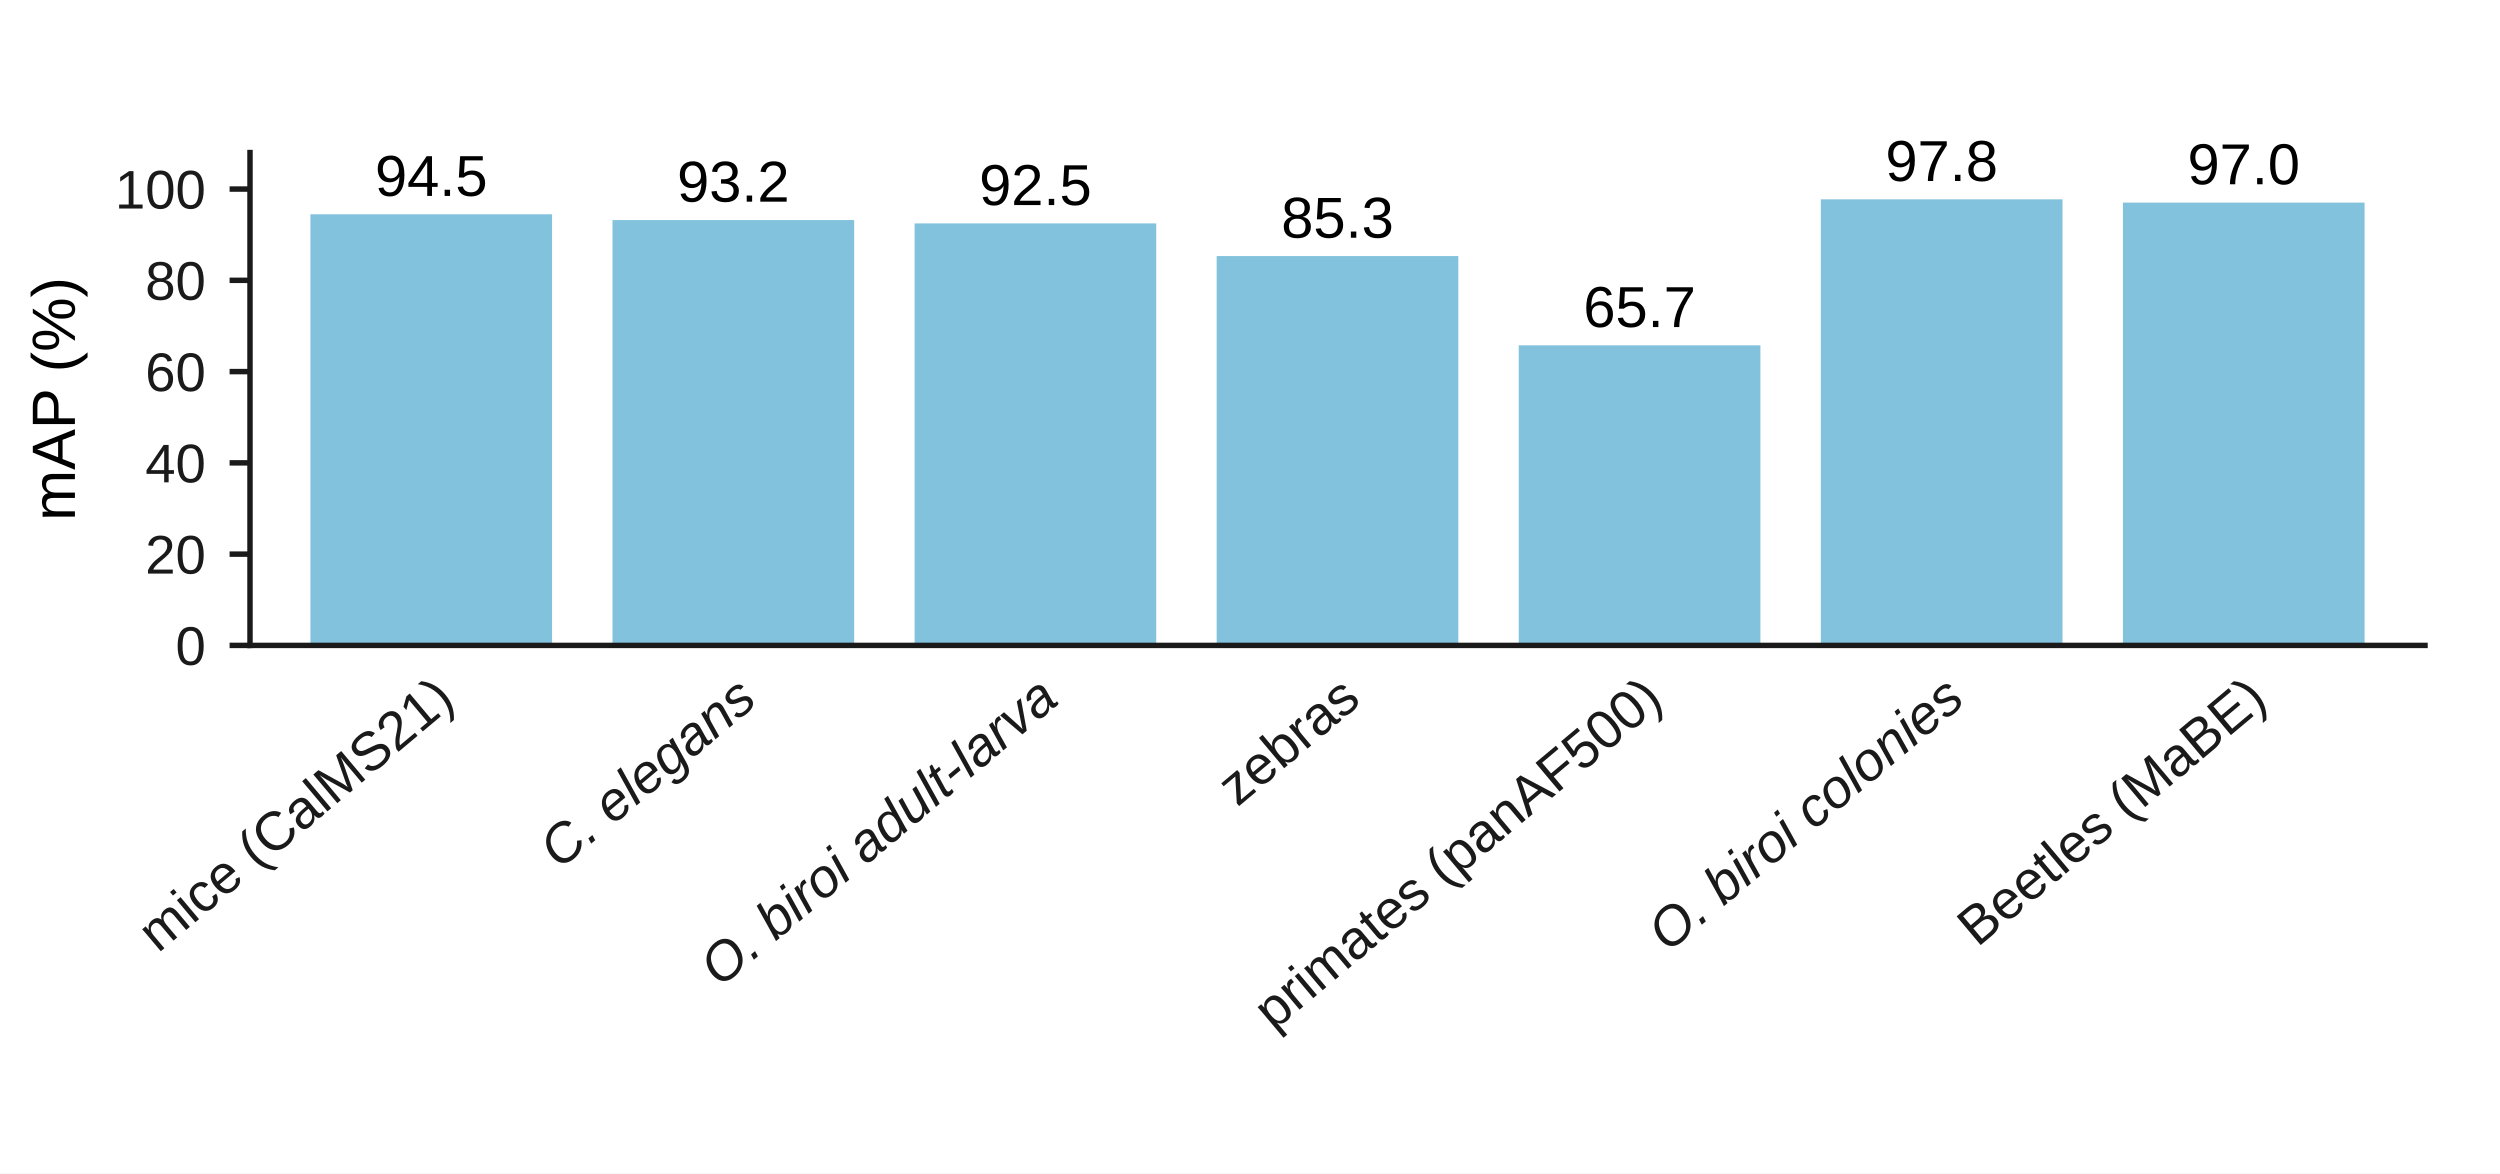
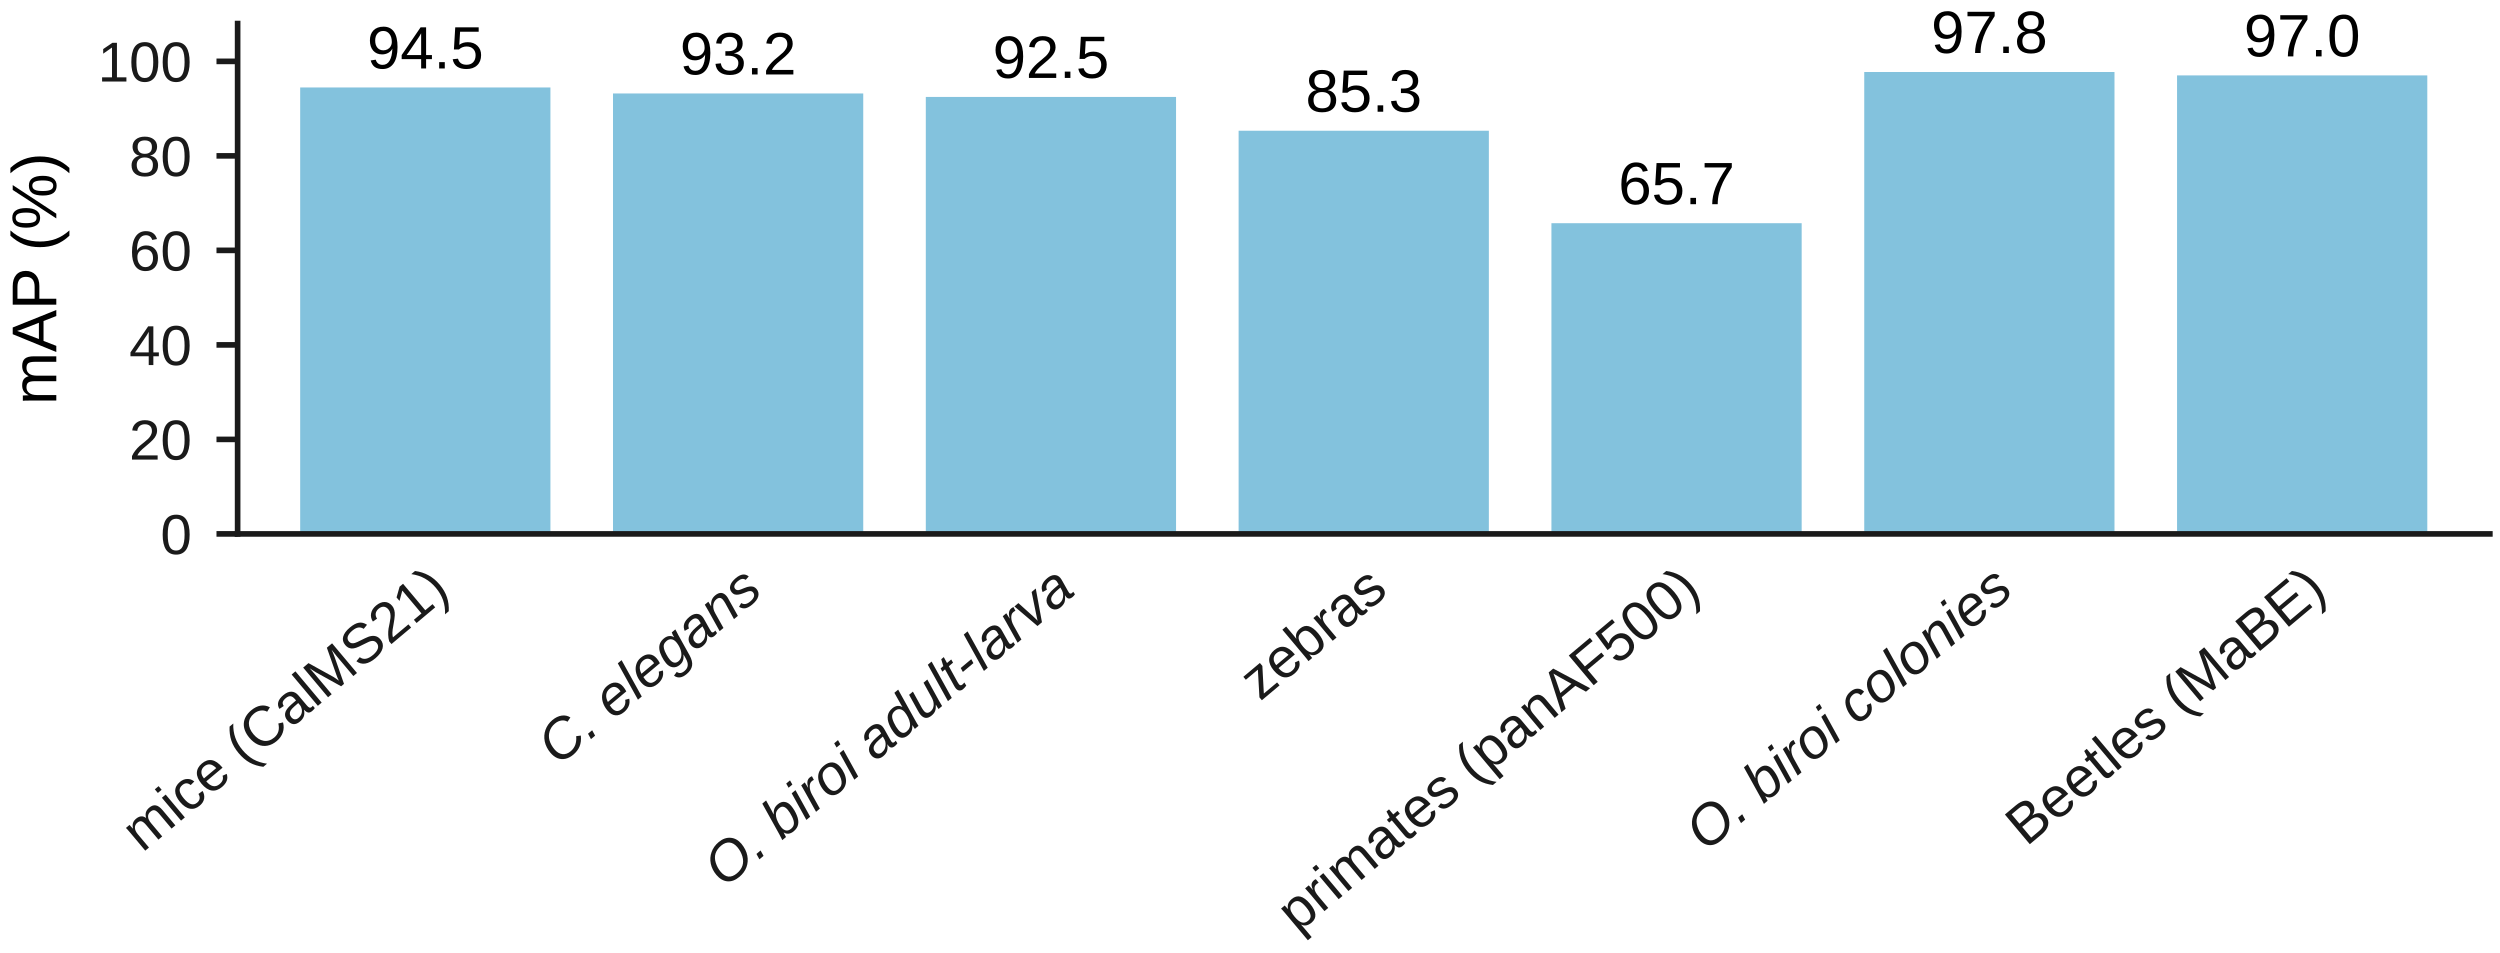
- <svg xmlns="http://www.w3.org/2000/svg" xmlns:xlink="http://www.w3.org/1999/xlink" width="367.5pt" height="172.5pt" viewBox="0 0 367.5 172.5" version="1.1">
+ <svg xmlns="http://www.w3.org/2000/svg" xmlns:xlink="http://www.w3.org/1999/xlink" width="354.897pt" height="135.284pt" viewBox="0 0 354.897 135.284" version="1.1">
  <defs>
    <style type="text/css">*{stroke-linejoin: round; stroke-linecap: butt}</style>
  </defs>
  <g id="figure_1">
    <g id="patch_1">
-       <path d="M 0 172.5  L 367.5 172.5  L 367.5 0  L 0 0  z " style="fill: #ffffff" />
+       <path d="M 0 135.284  L 354.897 135.284  L 354.897 0  L 0 0  z " style="fill: #ffffff" />
    </g>
    <g id="axes_1">
      <g id="patch_2">
-         <path d="M 36.75 94.875  L 356.475 94.875  L 356.475 22.425  L 36.75 22.425  z " style="fill: #ffffff" />
+         <path d="M 33.732 75.794  L 353.457 75.794  L 353.457 3.344  L 33.732 3.344  z " style="fill: #ffffff" />
      </g>
      <g id="patch_3">
-         <path d="M 45.631 94.875  L 81.156 94.875  L 81.156 31.497  L 45.631 31.497  z " clip-path="url(#p4c7fcd5257)" style="fill: #83c2dd" />
+         <path d="M 42.613 75.794  L 78.138 75.794  L 78.138 12.417  L 42.613 12.417  z " clip-path="url(#p5a299d2f1c)" style="fill: #83c2dd" />
      </g>
      <g id="patch_4">
-         <path d="M 90.037 94.875  L 125.562 94.875  L 125.562 32.345  L 90.037 32.345  z " clip-path="url(#p4c7fcd5257)" style="fill: #83c2dd" />
+         <path d="M 87.02 75.794  L 122.545 75.794  L 122.545 13.264  L 87.02 13.264  z " clip-path="url(#p5a299d2f1c)" style="fill: #83c2dd" />
      </g>
      <g id="patch_5">
-         <path d="M 134.444 94.875  L 169.969 94.875  L 169.969 32.842  L 134.444 32.842  z " clip-path="url(#p4c7fcd5257)" style="fill: #83c2dd" />
+         <path d="M 131.426 75.794  L 166.951 75.794  L 166.951 13.761  L 131.426 13.761  z " clip-path="url(#p5a299d2f1c)" style="fill: #83c2dd" />
      </g>
      <g id="patch_6">
-         <path d="M 178.85 94.875  L 214.375 94.875  L 214.375 37.641  L 178.85 37.641  z " clip-path="url(#p4c7fcd5257)" style="fill: #83c2dd" />
+         <path d="M 175.832 75.794  L 211.357 75.794  L 211.357 18.56  L 175.832 18.56  z " clip-path="url(#p5a299d2f1c)" style="fill: #83c2dd" />
      </g>
      <g id="patch_7">
-         <path d="M 223.256 94.875  L 258.781 94.875  L 258.781 50.768  L 223.256 50.768  z " clip-path="url(#p4c7fcd5257)" style="fill: #83c2dd" />
+         <path d="M 220.238 75.794  L 255.763 75.794  L 255.763 31.688  L 220.238 31.688  z " clip-path="url(#p5a299d2f1c)" style="fill: #83c2dd" />
      </g>
      <g id="patch_8">
-         <path d="M 267.663 94.875  L 303.188 94.875  L 303.188 29.3  L 267.663 29.3  z " clip-path="url(#p4c7fcd5257)" style="fill: #83c2dd" />
+         <path d="M 264.645 75.794  L 300.17 75.794  L 300.17 10.22  L 264.645 10.22  z " clip-path="url(#p5a299d2f1c)" style="fill: #83c2dd" />
      </g>
      <g id="patch_9">
-         <path d="M 312.069 94.875  L 347.594 94.875  L 347.594 29.78  L 312.069 29.78  z " clip-path="url(#p4c7fcd5257)" style="fill: #83c2dd" />
+         <path d="M 309.051 75.794  L 344.576 75.794  L 344.576 10.7  L 309.051 10.7  z " clip-path="url(#p5a299d2f1c)" style="fill: #83c2dd" />
      </g>
      <g id="matplotlib.axis_1">
        <g id="xtick_1">
          <g id="line2d_1" />
          <g id="text_1">
-             <text style="fill: #1a1a1a; font: 8px 'Arial'; text-anchor: end" x="67.137" y="103.336" transform="rotate(-40 67.13718 103.3363)">mice (CalMS21)</text>
+             <text style="fill: #1a1a1a; font: 8px 'Arial'; text-anchor: end" x="64.119" y="84.256" transform="rotate(-40 64.11937 84.25563)">mice (CalMS21)</text>
          </g>
        </g>
        <g id="xtick_2">
          <g id="line2d_2" />
          <g id="text_2">
-             <text style="fill: #1a1a1a; font: italic 8px 'Arial'; text-anchor: end" x="111.543" y="103.336" transform="rotate(-40 111.5434 103.3363)">C. elegans</text>
+             <text style="fill: #1a1a1a; font: italic 8px 'Arial'; text-anchor: end" x="108.526" y="84.256" transform="rotate(-40 108.5256 84.25563)">C. elegans</text>
          </g>
        </g>
        <g id="xtick_3">
          <g id="line2d_3" />
          <g id="text_3">
-             <text style="fill: #1a1a1a; font: italic 8px 'Arial'; text-anchor: end" x="155.887" y="103.262" transform="rotate(-40 155.887 103.2616)">O. biroi adult-larva</text>
+             <text style="fill: #1a1a1a; font: italic 8px 'Arial'; text-anchor: end" x="152.869" y="84.181" transform="rotate(-40 152.8692 84.18094)">O. biroi adult-larva</text>
          </g>
        </g>
        <g id="xtick_4">
          <g id="line2d_4" />
          <g id="text_4">
-             <text style="fill: #1a1a1a; font: 8px 'Arial'; text-anchor: end" x="200.293" y="103.262" transform="rotate(-40 200.2933 103.2616)">zebras</text>
+             <text style="fill: #1a1a1a; font: 8px 'Arial'; text-anchor: end" x="197.275" y="84.181" transform="rotate(-40 197.2755 84.18094)">zebras</text>
          </g>
        </g>
        <g id="xtick_5">
          <g id="line2d_5" />
          <g id="text_5">
-             <text style="fill: #1a1a1a; font: 8px 'Arial'; text-anchor: end" x="244.762" y="103.336" transform="rotate(-40 244.7622 103.3363)">primates (panAF500)</text>
+             <text style="fill: #1a1a1a; font: 8px 'Arial'; text-anchor: end" x="241.744" y="84.256" transform="rotate(-40 241.7444 84.25563)">primates (panAF500)</text>
          </g>
        </g>
        <g id="xtick_6">
          <g id="line2d_6" />
          <g id="text_6">
-             <text style="fill: #1a1a1a; font: italic 8px 'Arial'; text-anchor: end" x="289.106" y="103.262" transform="rotate(-40 289.1058 103.2616)">O. biroi colonies</text>
+             <text style="fill: #1a1a1a; font: italic 8px 'Arial'; text-anchor: end" x="286.088" y="84.181" transform="rotate(-40 286.0879 84.18094)">O. biroi colonies</text>
          </g>
        </g>
        <g id="xtick_7">
          <g id="line2d_7" />
          <g id="text_7">
-             <text style="fill: #1a1a1a; font: 8px 'Arial'; text-anchor: end" x="333.575" y="103.336" transform="rotate(-40 333.5747 103.3363)">Beetles (MaBE)</text>
+             <text style="fill: #1a1a1a; font: 8px 'Arial'; text-anchor: end" x="330.557" y="84.256" transform="rotate(-40 330.5569 84.25563)">Beetles (MaBE)</text>
          </g>
        </g>
      </g>
      <g id="matplotlib.axis_2">
        <g id="ytick_1">
          <g id="line2d_8">
            <defs>
-               <path id="m945694da4a" d="M 0 0  L -3 0  " style="stroke: #1a1a1a; stroke-width: 0.8" />
+               <path id="maa93b1248e" d="M 0 0  L -3 0  " style="stroke: #1a1a1a; stroke-width: 0.8" />
            </defs>
            <g>
-               <use xlink:href="#m945694da4a" x="36.75" y="94.875" style="fill: #1a1a1a; stroke: #1a1a1a; stroke-width: 0.8" />
+               <use xlink:href="#maa93b1248e" x="33.732" y="75.794" style="fill: #1a1a1a; stroke: #1a1a1a; stroke-width: 0.8" />
            </g>
          </g>
          <g id="text_8">
-             <text style="fill: #1a1a1a; font: 8px 'Arial'; text-anchor: end" x="30.25" y="97.738" transform="rotate(-0 30.25 97.73812)">0</text>
+             <text style="fill: #1a1a1a; font: 8px 'Arial'; text-anchor: end" x="27.232" y="78.658" transform="rotate(-0 27.23219 78.6575)">0</text>
          </g>
        </g>
        <g id="ytick_2">
          <g id="line2d_9">
            <g>
-               <use xlink:href="#m945694da4a" x="36.75" y="81.458" style="fill: #1a1a1a; stroke: #1a1a1a; stroke-width: 0.8" />
+               <use xlink:href="#maa93b1248e" x="33.732" y="62.378" style="fill: #1a1a1a; stroke: #1a1a1a; stroke-width: 0.8" />
            </g>
          </g>
          <g id="text_9">
-             <text style="fill: #1a1a1a; font: 8px 'Arial'; text-anchor: end" x="30.25" y="84.321" transform="rotate(-0 30.25 84.32146)">20</text>
+             <text style="fill: #1a1a1a; font: 8px 'Arial'; text-anchor: end" x="27.232" y="65.241" transform="rotate(-0 27.23219 65.24083)">20</text>
          </g>
        </g>
        <g id="ytick_3">
          <g id="line2d_10">
            <g>
-               <use xlink:href="#m945694da4a" x="36.75" y="68.042" style="fill: #1a1a1a; stroke: #1a1a1a; stroke-width: 0.8" />
+               <use xlink:href="#maa93b1248e" x="33.732" y="48.961" style="fill: #1a1a1a; stroke: #1a1a1a; stroke-width: 0.8" />
            </g>
          </g>
          <g id="text_10">
-             <text style="fill: #1a1a1a; font: 8px 'Arial'; text-anchor: end" x="30.25" y="70.905" transform="rotate(-0 30.25 70.90479)">40</text>
+             <text style="fill: #1a1a1a; font: 8px 'Arial'; text-anchor: end" x="27.232" y="51.824" transform="rotate(-0 27.23219 51.82417)">40</text>
          </g>
        </g>
        <g id="ytick_4">
          <g id="line2d_11">
            <g>
-               <use xlink:href="#m945694da4a" x="36.75" y="54.625" style="fill: #1a1a1a; stroke: #1a1a1a; stroke-width: 0.8" />
+               <use xlink:href="#maa93b1248e" x="33.732" y="35.544" style="fill: #1a1a1a; stroke: #1a1a1a; stroke-width: 0.8" />
            </g>
          </g>
          <g id="text_11">
-             <text style="fill: #1a1a1a; font: 8px 'Arial'; text-anchor: end" x="30.25" y="57.488" transform="rotate(-0 30.25 57.48812)">60</text>
+             <text style="fill: #1a1a1a; font: 8px 'Arial'; text-anchor: end" x="27.232" y="38.408" transform="rotate(-0 27.23219 38.4075)">60</text>
          </g>
        </g>
        <g id="ytick_5">
          <g id="line2d_12">
            <g>
-               <use xlink:href="#m945694da4a" x="36.75" y="41.208" style="fill: #1a1a1a; stroke: #1a1a1a; stroke-width: 0.8" />
+               <use xlink:href="#maa93b1248e" x="33.732" y="22.128" style="fill: #1a1a1a; stroke: #1a1a1a; stroke-width: 0.8" />
            </g>
          </g>
          <g id="text_12">
-             <text style="fill: #1a1a1a; font: 8px 'Arial'; text-anchor: end" x="30.25" y="44.071" transform="rotate(-0 30.25 44.07146)">80</text>
+             <text style="fill: #1a1a1a; font: 8px 'Arial'; text-anchor: end" x="27.232" y="24.991" transform="rotate(-0 27.23219 24.99083)">80</text>
          </g>
        </g>
        <g id="ytick_6">
          <g id="line2d_13">
            <g>
-               <use xlink:href="#m945694da4a" x="36.75" y="27.792" style="fill: #1a1a1a; stroke: #1a1a1a; stroke-width: 0.8" />
+               <use xlink:href="#maa93b1248e" x="33.732" y="8.711" style="fill: #1a1a1a; stroke: #1a1a1a; stroke-width: 0.8" />
            </g>
          </g>
          <g id="text_13">
-             <text style="fill: #1a1a1a; font: 8px 'Arial'; text-anchor: end" x="30.25" y="30.655" transform="rotate(-0 30.25 30.65479)">100</text>
+             <text style="fill: #1a1a1a; font: 8px 'Arial'; text-anchor: end" x="27.232" y="11.574" transform="rotate(-0 27.23219 11.57417)">100</text>
          </g>
        </g>
        <g id="text_14">
-           <text style="font: 9px 'Arial'; text-anchor: middle" x="11.01" y="58.65" transform="rotate(-90 11.00953 58.65)">mAP (%)</text>
+           <text style="font: 9px 'Arial'; text-anchor: middle" x="7.992" y="39.569" transform="rotate(-90 7.991719 39.56938)">mAP (%)</text>
        </g>
      </g>
      <g id="patch_10">
-         <path d="M 36.75 94.875  L 36.75 22.425  " style="fill: none; stroke: #1a1a1a; stroke-width: 0.8; stroke-linejoin: miter; stroke-linecap: square" />
+         <path d="M 33.732 75.794  L 33.732 3.344  " style="fill: none; stroke: #1a1a1a; stroke-width: 0.8; stroke-linejoin: miter; stroke-linecap: square" />
      </g>
      <g id="patch_11">
-         <path d="M 36.75 94.875  L 356.475 94.875  " style="fill: none; stroke: #1a1a1a; stroke-width: 0.8; stroke-linejoin: miter; stroke-linecap: square" />
+         <path d="M 33.732 75.794  L 353.457 75.794  " style="fill: none; stroke: #1a1a1a; stroke-width: 0.8; stroke-linejoin: miter; stroke-linecap: square" />
      </g>
      <g id="text_15">
-         <text style="font: 8.5px 'Arial'; text-anchor: middle" x="63.394" y="28.802" transform="rotate(-0 63.39375 28.80162)">94.5</text>
+         <text style="font: 8.5px 'Arial'; text-anchor: middle" x="60.376" y="9.721" transform="rotate(-0 60.37594 9.720999)">94.5</text>
      </g>
      <g id="text_16">
-         <text style="font: 8.5px 'Arial'; text-anchor: middle" x="107.8" y="29.649" transform="rotate(-0 107.8 29.64888)">93.2</text>
+         <text style="font: 8.5px 'Arial'; text-anchor: middle" x="104.782" y="10.568" transform="rotate(-0 104.7822 10.56825)">93.2</text>
      </g>
      <g id="text_17">
-         <text style="font: 8.5px 'Arial'; text-anchor: middle" x="152.206" y="30.146" transform="rotate(-0 152.2063 30.14599)">92.5</text>
+         <text style="font: 8.5px 'Arial'; text-anchor: middle" x="149.188" y="11.065" transform="rotate(-0 149.1884 11.06537)">92.5</text>
      </g>
      <g id="text_18">
-         <text style="font: 8.5px 'Arial'; text-anchor: middle" x="196.613" y="34.945" transform="rotate(-0 196.6125 34.94493)">85.3</text>
+         <text style="font: 8.5px 'Arial'; text-anchor: middle" x="193.595" y="15.864" transform="rotate(-0 193.5947 15.86431)">85.3</text>
      </g>
      <g id="text_19">
-         <text style="font: 8.5px 'Arial'; text-anchor: middle" x="241.019" y="48.073" transform="rotate(-0 241.0188 48.07261)">65.7</text>
+         <text style="font: 8.5px 'Arial'; text-anchor: middle" x="238.001" y="28.992" transform="rotate(-0 238.0009 28.99198)">65.7</text>
      </g>
      <g id="text_20">
-         <text style="font: 8.5px 'Arial'; text-anchor: middle" x="285.425" y="26.605" transform="rotate(-0 285.425 26.60477)">97.8</text>
+         <text style="font: 8.5px 'Arial'; text-anchor: middle" x="282.407" y="7.524" transform="rotate(-0 282.4072 7.524141)">97.8</text>
      </g>
      <g id="text_21">
-         <text style="font: 8.5px 'Arial'; text-anchor: middle" x="329.831" y="27.085" transform="rotate(-0 329.8313 27.08479)">97.0</text>
+         <text style="font: 8.5px 'Arial'; text-anchor: middle" x="326.813" y="8.004" transform="rotate(-0 326.8134 8.004168)">97.0</text>
      </g>
    </g>
  </g>
  <defs>
-     <clipPath id="p4c7fcd5257">
-       <rect x="36.75" y="22.425" width="319.725" height="72.45" />
+     <clipPath id="p5a299d2f1c">
+       <rect x="33.732" y="3.344" width="319.725" height="72.45" />
    </clipPath>
  </defs>
</svg>
